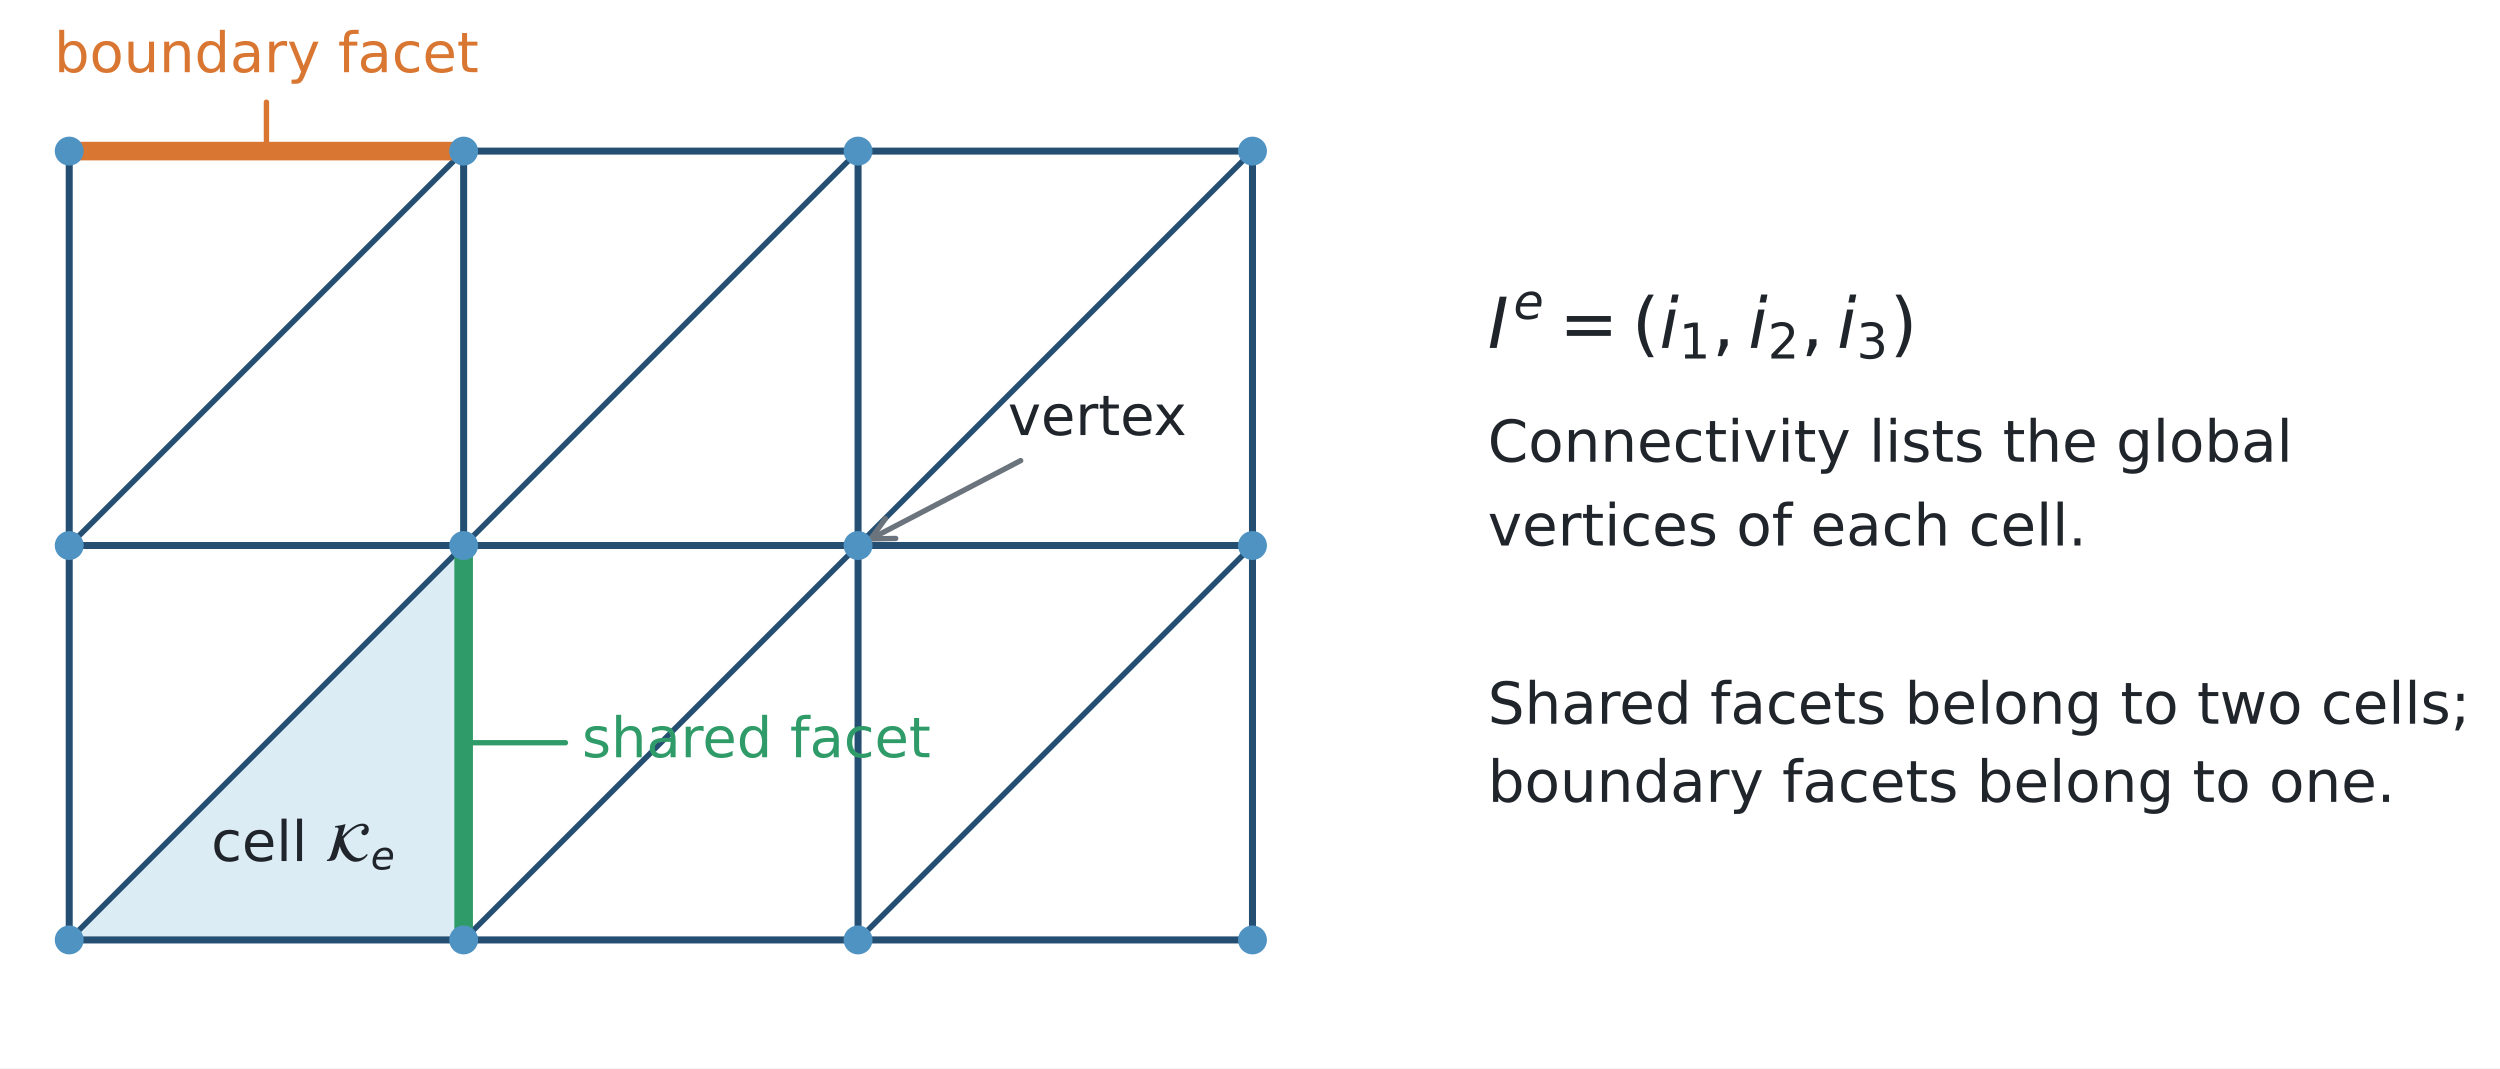
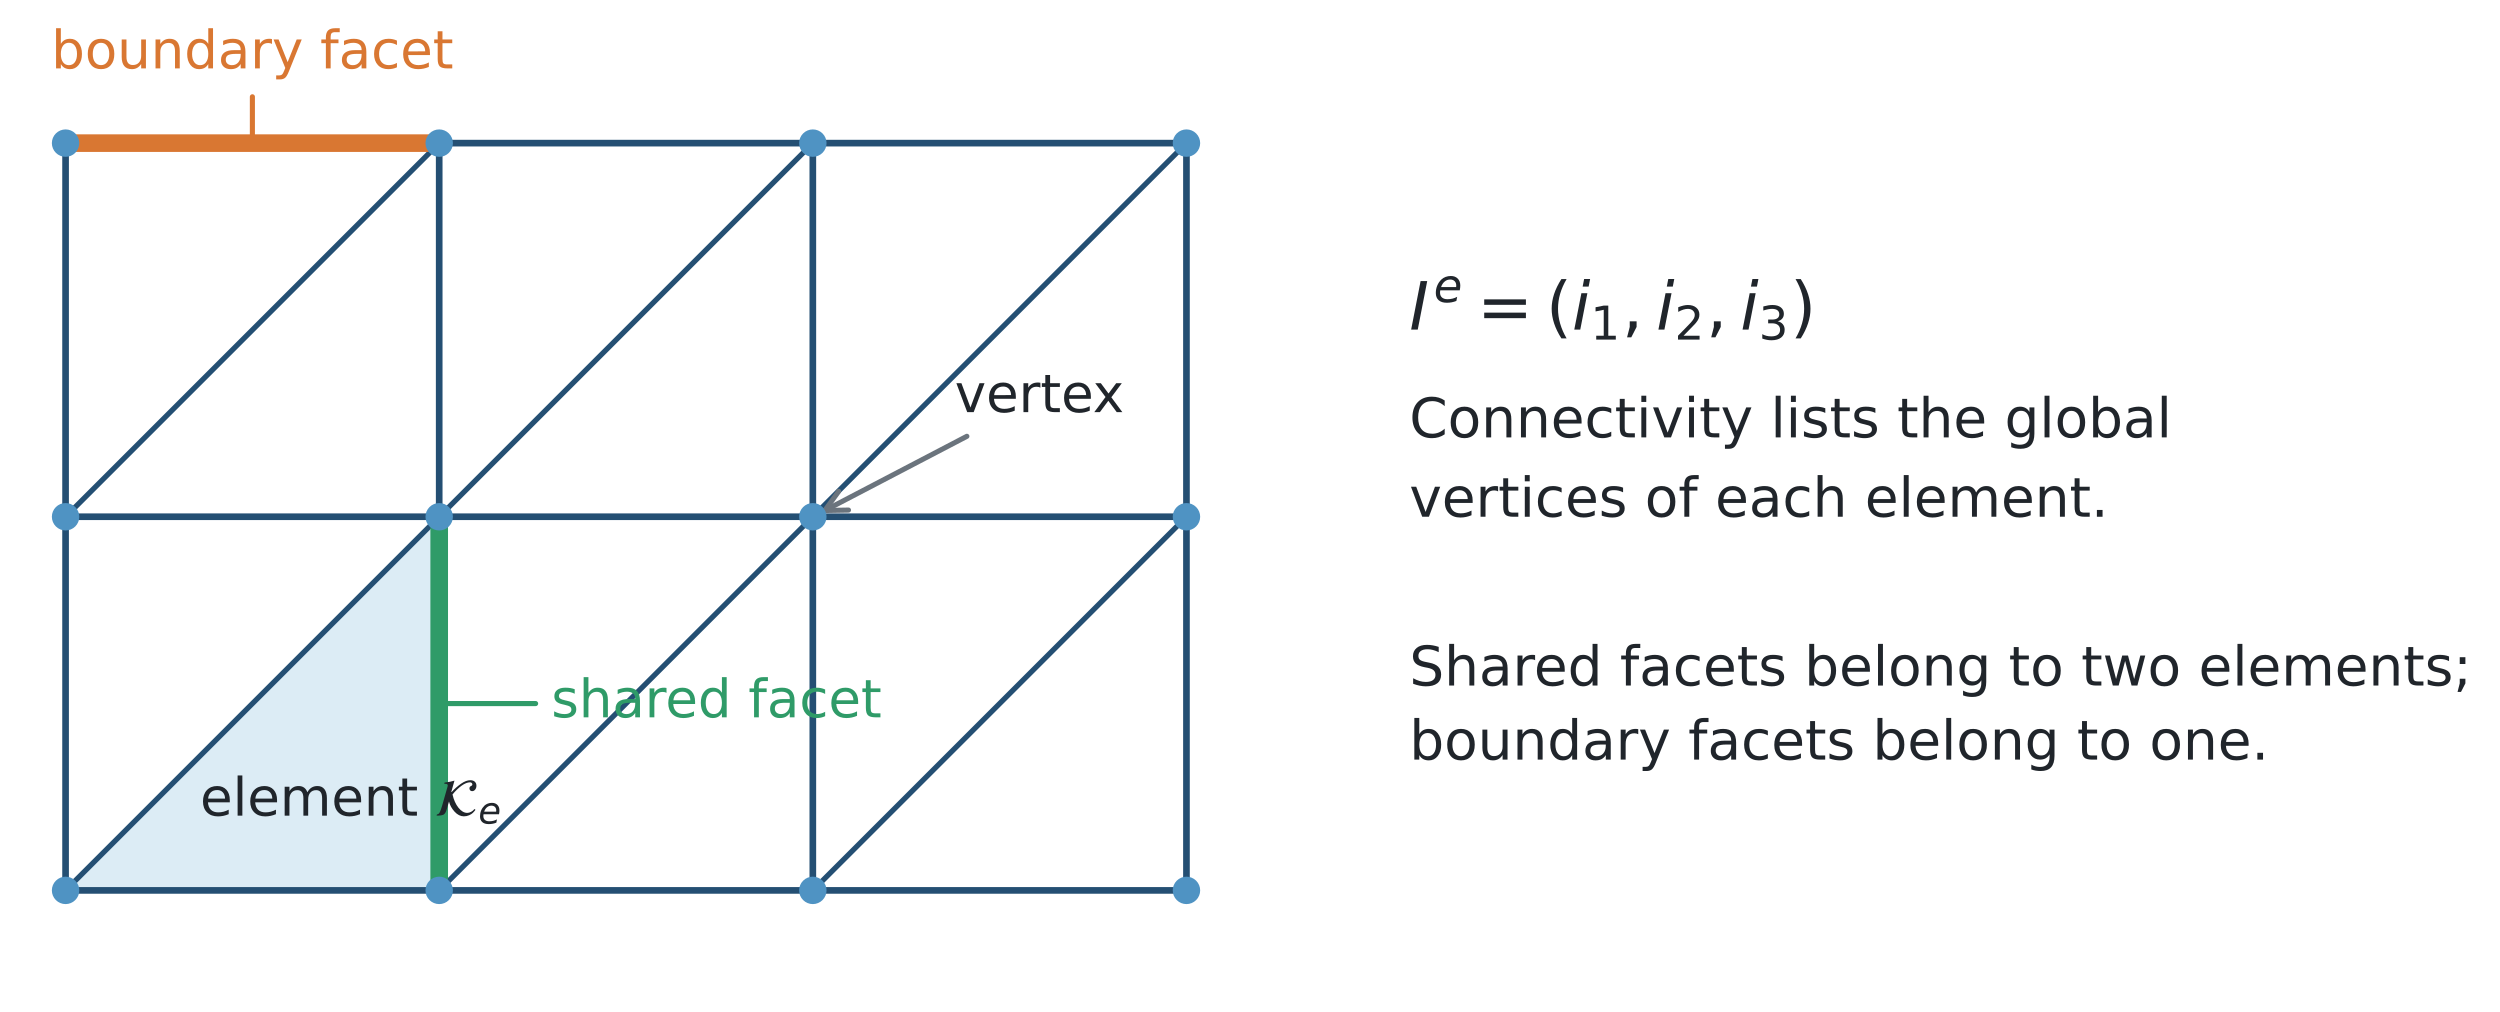
- <svg xmlns="http://www.w3.org/2000/svg" xmlns:xlink="http://www.w3.org/1999/xlink" width="604.41pt" height="258.282pt" viewBox="0 0 604.41 258.282" version="1.1">
+ <svg xmlns="http://www.w3.org/2000/svg" xmlns:xlink="http://www.w3.org/1999/xlink" width="638.049pt" height="258.282pt" viewBox="0 0 638.049 258.282" version="1.1">
  <defs>
    <style type="text/css">*{stroke-linejoin: round; stroke-linecap: butt}</style>
  </defs>
  <g id="figure_1">
    <g id="patch_1">
-       <path d="M 0 258.282 L 604.41 258.282 L 604.41 0 L 0 0 z " style="fill: #ffffff" />
+       <path d="M 0 258.282 L 638.049 258.282 L 638.049 0 L 0 0 z " style="fill: #ffffff" />
    </g>
    <g id="axes_1">
      <g id="patch_2">
-         <path d="M 16.736 227.243 L 112.092 227.243 L 112.092 131.886 z " clip-path="url(#p8cbce9c834)" style="fill: #dcecf5" />
+         <path d="M 16.736 227.243 L 112.092 227.243 L 112.092 131.886 z " clip-path="url(#p99a2622be7)" style="fill: #dcecf5" />
      </g>
      <g id="line2d_1">
-         <path d="M 16.736 227.243 L 16.736 36.529 " clip-path="url(#p8cbce9c834)" style="fill: none; stroke: #244f73; stroke-width: 1.7; stroke-linecap: square" />
+         <path d="M 16.736 227.243 L 16.736 36.529 " clip-path="url(#p99a2622be7)" style="fill: none; stroke: #244f73; stroke-width: 1.7; stroke-linecap: square" />
      </g>
      <g id="line2d_2">
-         <path d="M 112.092 227.243 L 112.092 36.529 " clip-path="url(#p8cbce9c834)" style="fill: none; stroke: #244f73; stroke-width: 1.7; stroke-linecap: square" />
+         <path d="M 112.092 227.243 L 112.092 36.529 " clip-path="url(#p99a2622be7)" style="fill: none; stroke: #244f73; stroke-width: 1.7; stroke-linecap: square" />
      </g>
      <g id="line2d_3">
-         <path d="M 207.449 227.243 L 207.449 36.529 " clip-path="url(#p8cbce9c834)" style="fill: none; stroke: #244f73; stroke-width: 1.7; stroke-linecap: square" />
+         <path d="M 207.449 227.243 L 207.449 36.529 " clip-path="url(#p99a2622be7)" style="fill: none; stroke: #244f73; stroke-width: 1.7; stroke-linecap: square" />
      </g>
      <g id="line2d_4">
-         <path d="M 302.806 227.243 L 302.806 36.529 " clip-path="url(#p8cbce9c834)" style="fill: none; stroke: #244f73; stroke-width: 1.7; stroke-linecap: square" />
+         <path d="M 302.806 227.243 L 302.806 36.529 " clip-path="url(#p99a2622be7)" style="fill: none; stroke: #244f73; stroke-width: 1.7; stroke-linecap: square" />
      </g>
      <g id="line2d_5">
-         <path d="M 16.736 227.243 L 302.806 227.243 " clip-path="url(#p8cbce9c834)" style="fill: none; stroke: #244f73; stroke-width: 1.7; stroke-linecap: square" />
+         <path d="M 16.736 227.243 L 302.806 227.243 " clip-path="url(#p99a2622be7)" style="fill: none; stroke: #244f73; stroke-width: 1.7; stroke-linecap: square" />
      </g>
      <g id="line2d_6">
-         <path d="M 16.736 131.886 L 302.806 131.886 " clip-path="url(#p8cbce9c834)" style="fill: none; stroke: #244f73; stroke-width: 1.7; stroke-linecap: square" />
+         <path d="M 16.736 131.886 L 302.806 131.886 " clip-path="url(#p99a2622be7)" style="fill: none; stroke: #244f73; stroke-width: 1.7; stroke-linecap: square" />
      </g>
      <g id="line2d_7">
-         <path d="M 16.736 36.529 L 302.806 36.529 " clip-path="url(#p8cbce9c834)" style="fill: none; stroke: #244f73; stroke-width: 1.7; stroke-linecap: square" />
+         <path d="M 16.736 36.529 L 302.806 36.529 " clip-path="url(#p99a2622be7)" style="fill: none; stroke: #244f73; stroke-width: 1.7; stroke-linecap: square" />
      </g>
      <g id="line2d_8">
-         <path d="M 16.736 227.243 L 112.092 131.886 " clip-path="url(#p8cbce9c834)" style="fill: none; stroke: #244f73; stroke-width: 1.35; stroke-linecap: square" />
+         <path d="M 16.736 227.243 L 112.092 131.886 " clip-path="url(#p99a2622be7)" style="fill: none; stroke: #244f73; stroke-width: 1.35; stroke-linecap: square" />
      </g>
      <g id="line2d_9">
-         <path d="M 16.736 131.886 L 112.092 36.529 " clip-path="url(#p8cbce9c834)" style="fill: none; stroke: #244f73; stroke-width: 1.35; stroke-linecap: square" />
+         <path d="M 16.736 131.886 L 112.092 36.529 " clip-path="url(#p99a2622be7)" style="fill: none; stroke: #244f73; stroke-width: 1.35; stroke-linecap: square" />
      </g>
      <g id="line2d_10">
-         <path d="M 112.092 227.243 L 207.449 131.886 " clip-path="url(#p8cbce9c834)" style="fill: none; stroke: #244f73; stroke-width: 1.35; stroke-linecap: square" />
+         <path d="M 112.092 227.243 L 207.449 131.886 " clip-path="url(#p99a2622be7)" style="fill: none; stroke: #244f73; stroke-width: 1.35; stroke-linecap: square" />
      </g>
      <g id="line2d_11">
-         <path d="M 112.092 131.886 L 207.449 36.529 " clip-path="url(#p8cbce9c834)" style="fill: none; stroke: #244f73; stroke-width: 1.35; stroke-linecap: square" />
+         <path d="M 112.092 131.886 L 207.449 36.529 " clip-path="url(#p99a2622be7)" style="fill: none; stroke: #244f73; stroke-width: 1.35; stroke-linecap: square" />
      </g>
      <g id="line2d_12">
-         <path d="M 207.449 227.243 L 302.806 131.886 " clip-path="url(#p8cbce9c834)" style="fill: none; stroke: #244f73; stroke-width: 1.35; stroke-linecap: square" />
+         <path d="M 207.449 227.243 L 302.806 131.886 " clip-path="url(#p99a2622be7)" style="fill: none; stroke: #244f73; stroke-width: 1.35; stroke-linecap: square" />
      </g>
      <g id="line2d_13">
-         <path d="M 207.449 131.886 L 302.806 36.529 " clip-path="url(#p8cbce9c834)" style="fill: none; stroke: #244f73; stroke-width: 1.35; stroke-linecap: square" />
+         <path d="M 207.449 131.886 L 302.806 36.529 " clip-path="url(#p99a2622be7)" style="fill: none; stroke: #244f73; stroke-width: 1.35; stroke-linecap: square" />
      </g>
      <g id="line2d_14">
-         <path d="M 16.736 36.529 L 112.092 36.529 " clip-path="url(#p8cbce9c834)" style="fill: none; stroke: #d97732; stroke-width: 4.5; stroke-linecap: round" />
+         <path d="M 16.736 36.529 L 112.092 36.529 " clip-path="url(#p99a2622be7)" style="fill: none; stroke: #d97732; stroke-width: 4.5; stroke-linecap: round" />
      </g>
      <g id="line2d_15">
-         <path d="M 112.092 227.243 L 112.092 131.886 " clip-path="url(#p8cbce9c834)" style="fill: none; stroke: #2f9b68; stroke-width: 4.5; stroke-linecap: round" />
+         <path d="M 112.092 227.243 L 112.092 131.886 " clip-path="url(#p99a2622be7)" style="fill: none; stroke: #2f9b68; stroke-width: 4.5; stroke-linecap: round" />
      </g>
      <g id="patch_3">
        <path d="M 64.414 24.703 Q 64.414 29.616 64.414 34.528 " style="fill: none; stroke: #d97732; stroke-width: 1.3; stroke-linecap: round" />
      </g>
      <g id="text_1">
        <g style="fill: #d97732" transform="translate(13.08244 17.45789) scale(0.135 -0.135)">
          <defs>
            <path id="DejaVuSans-45" d="M 3116 1747 Q 3116 2381 2855 2742 Q 2594 3103 2138 3103 Q 1681 3103 1420 2742 Q 1159 2381 1159 1747 Q 1159 1113 1420 752 Q 1681 391 2138 391 Q 2594 391 2855 752 Q 3116 1113 3116 1747 z M 1159 2969 Q 1341 3281 1617 3432 Q 1894 3584 2278 3584 Q 2916 3584 3314 3078 Q 3713 2572 3713 1747 Q 3713 922 3314 415 Q 2916 -91 2278 -91 Q 1894 -91 1617 61 Q 1341 213 1159 525 L 1159 0 L 581 0 L 581 4863 L 1159 4863 L 1159 2969 z " transform="scale(0.015625)" />
            <path id="DejaVuSans-52" d="M 1959 3097 Q 1497 3097 1228 2736 Q 959 2375 959 1747 Q 959 1119 1226 758 Q 1494 397 1959 397 Q 2419 397 2687 759 Q 2956 1122 2956 1747 Q 2956 2369 2687 2733 Q 2419 3097 1959 3097 z M 1959 3584 Q 2709 3584 3137 3096 Q 3566 2609 3566 1747 Q 3566 888 3137 398 Q 2709 -91 1959 -91 Q 1206 -91 779 398 Q 353 888 353 1747 Q 353 2609 779 3096 Q 1206 3584 1959 3584 z " transform="scale(0.015625)" />
            <path id="DejaVuSans-58" d="M 544 1381 L 544 3500 L 1119 3500 L 1119 1403 Q 1119 906 1312 657 Q 1506 409 1894 409 Q 2359 409 2629 706 Q 2900 1003 2900 1516 L 2900 3500 L 3475 3500 L 3475 0 L 2900 0 L 2900 538 Q 2691 219 2414 64 Q 2138 -91 1772 -91 Q 1169 -91 856 284 Q 544 659 544 1381 z M 1991 3584 L 1991 3584 z " transform="scale(0.015625)" />
            <path id="DejaVuSans-51" d="M 3513 2113 L 3513 0 L 2938 0 L 2938 2094 Q 2938 2591 2744 2837 Q 2550 3084 2163 3084 Q 1697 3084 1428 2787 Q 1159 2491 1159 1978 L 1159 0 L 581 0 L 581 3500 L 1159 3500 L 1159 2956 Q 1366 3272 1645 3428 Q 1925 3584 2291 3584 Q 2894 3584 3203 3211 Q 3513 2838 3513 2113 z " transform="scale(0.015625)" />
            <path id="DejaVuSans-47" d="M 2906 2969 L 2906 4863 L 3481 4863 L 3481 0 L 2906 0 L 2906 525 Q 2725 213 2448 61 Q 2172 -91 1784 -91 Q 1150 -91 751 415 Q 353 922 353 1747 Q 353 2572 751 3078 Q 1150 3584 1784 3584 Q 2172 3584 2448 3432 Q 2725 3281 2906 2969 z M 947 1747 Q 947 1113 1208 752 Q 1469 391 1925 391 Q 2381 391 2643 752 Q 2906 1113 2906 1747 Q 2906 2381 2643 2742 Q 2381 3103 1925 3103 Q 1469 3103 1208 2742 Q 947 2381 947 1747 z " transform="scale(0.015625)" />
            <path id="DejaVuSans-44" d="M 2194 1759 Q 1497 1759 1228 1600 Q 959 1441 959 1056 Q 959 750 1161 570 Q 1363 391 1709 391 Q 2188 391 2477 730 Q 2766 1069 2766 1631 L 2766 1759 L 2194 1759 z M 3341 1997 L 3341 0 L 2766 0 L 2766 531 Q 2569 213 2275 61 Q 1981 -91 1556 -91 Q 1019 -91 701 211 Q 384 513 384 1019 Q 384 1609 779 1909 Q 1175 2209 1959 2209 L 2766 2209 L 2766 2266 Q 2766 2663 2505 2880 Q 2244 3097 1772 3097 Q 1472 3097 1187 3025 Q 903 2953 641 2809 L 641 3341 Q 956 3463 1253 3523 Q 1550 3584 1831 3584 Q 2591 3584 2966 3190 Q 3341 2797 3341 1997 z " transform="scale(0.015625)" />
            <path id="DejaVuSans-55" d="M 2631 2963 Q 2534 3019 2420 3045 Q 2306 3072 2169 3072 Q 1681 3072 1420 2755 Q 1159 2438 1159 1844 L 1159 0 L 581 0 L 581 3500 L 1159 3500 L 1159 2956 Q 1341 3275 1631 3429 Q 1922 3584 2338 3584 Q 2397 3584 2469 3576 Q 2541 3569 2628 3553 L 2631 2963 z " transform="scale(0.015625)" />
            <path id="DejaVuSans-5c" d="M 2059 -325 Q 1816 -950 1584 -1140 Q 1353 -1331 966 -1331 L 506 -1331 L 506 -850 L 844 -850 Q 1081 -850 1212 -737 Q 1344 -625 1503 -206 L 1606 56 L 191 3500 L 800 3500 L 1894 763 L 2988 3500 L 3597 3500 L 2059 -325 z " transform="scale(0.015625)" />
            <path id="DejaVuSans-3" transform="scale(0.015625)" />
            <path id="DejaVuSans-49" d="M 2375 4863 L 2375 4384 L 1825 4384 Q 1516 4384 1395 4259 Q 1275 4134 1275 3809 L 1275 3500 L 2222 3500 L 2222 3053 L 1275 3053 L 1275 0 L 697 0 L 697 3053 L 147 3053 L 147 3500 L 697 3500 L 697 3744 Q 697 4328 969 4595 Q 1241 4863 1831 4863 L 2375 4863 z " transform="scale(0.015625)" />
            <path id="DejaVuSans-46" d="M 3122 3366 L 3122 2828 Q 2878 2963 2633 3030 Q 2388 3097 2138 3097 Q 1578 3097 1268 2742 Q 959 2388 959 1747 Q 959 1106 1268 751 Q 1578 397 2138 397 Q 2388 397 2633 464 Q 2878 531 3122 666 L 3122 134 Q 2881 22 2623 -34 Q 2366 -91 2075 -91 Q 1284 -91 818 406 Q 353 903 353 1747 Q 353 2603 823 3093 Q 1294 3584 2113 3584 Q 2378 3584 2631 3529 Q 2884 3475 3122 3366 z " transform="scale(0.015625)" />
            <path id="DejaVuSans-48" d="M 3597 1894 L 3597 1613 L 953 1613 Q 991 1019 1311 708 Q 1631 397 2203 397 Q 2534 397 2845 478 Q 3156 559 3463 722 L 3463 178 Q 3153 47 2828 -22 Q 2503 -91 2169 -91 Q 1331 -91 842 396 Q 353 884 353 1716 Q 353 2575 817 3079 Q 1281 3584 2069 3584 Q 2775 3584 3186 3129 Q 3597 2675 3597 1894 z M 3022 2063 Q 3016 2534 2758 2815 Q 2500 3097 2075 3097 Q 1594 3097 1305 2825 Q 1016 2553 972 2059 L 3022 2063 z " transform="scale(0.015625)" />
            <path id="DejaVuSans-57" d="M 1172 4494 L 1172 3500 L 2356 3500 L 2356 3053 L 1172 3053 L 1172 1153 Q 1172 725 1289 603 Q 1406 481 1766 481 L 2356 481 L 2356 0 L 1766 0 Q 1100 0 847 248 Q 594 497 594 1153 L 594 3053 L 172 3053 L 172 3500 L 594 3500 L 594 4494 L 1172 4494 z " transform="scale(0.015625)" />
          </defs>
          <use xlink:href="#DejaVuSans-45" />
          <use xlink:href="#DejaVuSans-52" transform="translate(63.48438 0)" />
          <use xlink:href="#DejaVuSans-58" transform="translate(124.6719 0)" />
          <use xlink:href="#DejaVuSans-51" transform="translate(188.0469 0)" />
          <use xlink:href="#DejaVuSans-47" transform="translate(251.4219 0)" />
          <use xlink:href="#DejaVuSans-44" transform="translate(314.9062 0)" />
          <use xlink:href="#DejaVuSans-55" transform="translate(376.1875 0)" />
          <use xlink:href="#DejaVuSans-5c" transform="translate(417.2969 0)" />
          <use xlink:href="#DejaVuSans-3" transform="translate(476.4844 0)" />
          <use xlink:href="#DejaVuSans-49" transform="translate(508.2656 0)" />
          <use xlink:href="#DejaVuSans-44" transform="translate(543.4688 0)" />
          <use xlink:href="#DejaVuSans-46" transform="translate(604.75 0)" />
          <use xlink:href="#DejaVuSans-48" transform="translate(659.7344 0)" />
          <use xlink:href="#DejaVuSans-57" transform="translate(721.2656 0)" />
        </g>
      </g>
      <g id="patch_4">
        <path d="M 136.699 179.564 Q 125.395 179.564 114.09 179.564 " style="fill: none; stroke: #2f9b68; stroke-width: 1.3; stroke-linecap: round" />
      </g>
      <g id="text_2">
        <g style="fill: #2f9b68" transform="translate(140.6995 183.0718) scale(0.135 -0.135)">
          <defs>
            <path id="DejaVuSans-56" d="M 2834 3397 L 2834 2853 Q 2591 2978 2328 3040 Q 2066 3103 1784 3103 Q 1356 3103 1142 2972 Q 928 2841 928 2578 Q 928 2378 1081 2264 Q 1234 2150 1697 2047 L 1894 2003 Q 2506 1872 2764 1633 Q 3022 1394 3022 966 Q 3022 478 2636 193 Q 2250 -91 1575 -91 Q 1294 -91 989 -36 Q 684 19 347 128 L 347 722 Q 666 556 975 473 Q 1284 391 1588 391 Q 1994 391 2212 530 Q 2431 669 2431 922 Q 2431 1156 2273 1281 Q 2116 1406 1581 1522 L 1381 1569 Q 847 1681 609 1914 Q 372 2147 372 2553 Q 372 3047 722 3315 Q 1072 3584 1716 3584 Q 2034 3584 2315 3537 Q 2597 3491 2834 3397 z " transform="scale(0.015625)" />
            <path id="DejaVuSans-4b" d="M 3513 2113 L 3513 0 L 2938 0 L 2938 2094 Q 2938 2591 2744 2837 Q 2550 3084 2163 3084 Q 1697 3084 1428 2787 Q 1159 2491 1159 1978 L 1159 0 L 581 0 L 581 4863 L 1159 4863 L 1159 2956 Q 1366 3272 1645 3428 Q 1925 3584 2291 3584 Q 2894 3584 3203 3211 Q 3513 2838 3513 2113 z " transform="scale(0.015625)" />
          </defs>
          <use xlink:href="#DejaVuSans-56" />
          <use xlink:href="#DejaVuSans-4b" transform="translate(52.09375 0)" />
          <use xlink:href="#DejaVuSans-44" transform="translate(115.4688 0)" />
          <use xlink:href="#DejaVuSans-55" transform="translate(176.75 0)" />
          <use xlink:href="#DejaVuSans-48" transform="translate(215.6562 0)" />
          <use xlink:href="#DejaVuSans-47" transform="translate(277.1875 0)" />
          <use xlink:href="#DejaVuSans-3" transform="translate(340.6719 0)" />
          <use xlink:href="#DejaVuSans-49" transform="translate(372.4531 0)" />
          <use xlink:href="#DejaVuSans-44" transform="translate(407.6562 0)" />
          <use xlink:href="#DejaVuSans-46" transform="translate(468.9375 0)" />
          <use xlink:href="#DejaVuSans-48" transform="translate(523.9219 0)" />
          <use xlink:href="#DejaVuSans-57" transform="translate(585.4531 0)" />
        </g>
      </g>
      <g id="patch_5">
        <path d="M 246.762 111.354 Q 227.992 121.157 210.511 130.287 " style="fill: none; stroke: #6b747d; stroke-width: 1.3; stroke-linecap: round" />
        <path d="M 216.547 130.18 L 210.511 130.287 L 214.047 125.394 " style="fill: none; stroke: #6b747d; stroke-width: 1.3; stroke-linecap: round" />
      </g>
      <g id="text_3">
        <g style="fill: #20252b" transform="translate(243.6849 105.1861) scale(0.135 -0.135)">
          <defs>
            <path id="DejaVuSans-59" d="M 191 3500 L 800 3500 L 1894 563 L 2988 3500 L 3597 3500 L 2284 0 L 1503 0 L 191 3500 z " transform="scale(0.015625)" />
            <path id="DejaVuSans-5b" d="M 3513 3500 L 2247 1797 L 3578 0 L 2900 0 L 1881 1375 L 863 0 L 184 0 L 1544 1831 L 300 3500 L 978 3500 L 1906 2253 L 2834 3500 L 3513 3500 z " transform="scale(0.015625)" />
          </defs>
          <use xlink:href="#DejaVuSans-59" />
          <use xlink:href="#DejaVuSans-48" transform="translate(59.1875 0)" />
          <use xlink:href="#DejaVuSans-55" transform="translate(120.7188 0)" />
          <use xlink:href="#DejaVuSans-57" transform="translate(161.8281 0)" />
          <use xlink:href="#DejaVuSans-48" transform="translate(201.0312 0)" />
          <use xlink:href="#DejaVuSans-5b" transform="translate(260.8125 0)" />
        </g>
      </g>
      <g id="text_4">
        <g style="fill: #20252b" transform="translate(51.06413 208.1715) scale(0.135 -0.135)">
          <defs>
            <path id="DejaVuSans-4f" d="M 603 4863 L 1178 4863 L 1178 0 L 603 0 L 603 4863 z " transform="scale(0.015625)" />
+             <path id="DejaVuSans-50" d="M 3328 2828 Q 3544 3216 3844 3400 Q 4144 3584 4550 3584 Q 5097 3584 5394 3201 Q 5691 2819 5691 2113 L 5691 0 L 5113 0 L 5113 2094 Q 5113 2597 4934 2840 Q 4756 3084 4391 3084 Q 3944 3084 3684 2787 Q 3425 2491 3425 1978 L 3425 0 L 2847 0 L 2847 2094 Q 2847 2600 2669 2842 Q 2491 3084 2119 3084 Q 1678 3084 1418 2786 Q 1159 2488 1159 1978 L 1159 0 L 581 0 L 581 3500 L 1159 3500 L 1159 2956 Q 1356 3278 1631 3431 Q 1906 3584 2284 3584 Q 2666 3584 2933 3390 Q 3200 3197 3328 2828 z " transform="scale(0.015625)" />
            <path id="STIXNonUnicode-Italic-7d" d="M 1971 2874 L 2010 2854 Q 2528 3430 3142 3859 Q 3757 4288 4275 4288 Q 4621 4288 4816 4105 Q 5011 3923 5011 3622 Q 5011 3354 4864 3158 Q 4717 2963 4486 2963 Q 4346 2963 4256 3059 Q 4166 3155 4166 3290 Q 4166 3411 4220 3481 Q 4275 3552 4342 3574 Q 4410 3597 4464 3648 Q 4518 3699 4518 3782 Q 4518 3878 4441 3955 Q 4365 4032 4230 4032 Q 3789 4032 3232 3635 Q 2675 3238 2118 2566 Q 2336 1587 2835 960 Q 3334 333 3904 333 Q 4122 333 4371 464 Q 4621 595 4768 806 L 4896 704 Q 4723 474 4569 326 Q 4416 179 4128 48 Q 3840 -83 3488 -83 Q 2886 -83 2371 477 Q 1856 1037 1690 1709 L 1434 813 Q 1280 262 1049 131 Q 819 0 192 0 L 237 154 Q 429 154 557 374 Q 685 595 858 1197 L 1517 3514 Q 1542 3590 1542 3661 Q 1542 3853 1242 3853 Q 1171 3853 1126 3846 L 1158 4006 Q 1882 4083 2355 4237 L 1971 2874 z " transform="scale(0.015625)" />
            <path id="DejaVuSans-Oblique-48" d="M 3078 2063 Q 3088 2113 3092 2166 Q 3097 2219 3097 2272 Q 3097 2653 2873 2875 Q 2650 3097 2266 3097 Q 1838 3097 1509 2826 Q 1181 2556 1013 2059 L 3078 2063 z M 3578 1613 L 903 1613 Q 884 1494 878 1425 Q 872 1356 872 1306 Q 872 872 1139 634 Q 1406 397 1894 397 Q 2269 397 2603 481 Q 2938 566 3225 728 L 3116 159 Q 2806 34 2476 -28 Q 2147 -91 1806 -91 Q 1078 -91 686 257 Q 294 606 294 1247 Q 294 1794 489 2264 Q 684 2734 1063 3103 Q 1306 3334 1642 3459 Q 1978 3584 2356 3584 Q 2950 3584 3301 3228 Q 3653 2872 3653 2272 Q 3653 2128 3634 1964 Q 3616 1800 3578 1613 z " transform="scale(0.015625)" />
          </defs>
-           <use xlink:href="#DejaVuSans-46" transform="translate(0 0.015625)" />
-           <use xlink:href="#DejaVuSans-48" transform="translate(54.98047 0.015625)" />
-           <use xlink:href="#DejaVuSans-4f" transform="translate(116.5039 0.015625)" />
-           <use xlink:href="#DejaVuSans-4f" transform="translate(144.2871 0.015625)" />
-           <use xlink:href="#DejaVuSans-3" transform="translate(172.0703 0.015625)" />
-           <use xlink:href="#STIXNonUnicode-Italic-7d" transform="translate(203.8574 0.015625)" />
-           <use xlink:href="#DejaVuSans-Oblique-48" transform="translate(285.7144 -14.98433) scale(0.7)" />
+           <use xlink:href="#DejaVuSans-48" transform="translate(0 0.015625)" />
+           <use xlink:href="#DejaVuSans-4f" transform="translate(61.52344 0.015625)" />
+           <use xlink:href="#DejaVuSans-48" transform="translate(89.30664 0.015625)" />
+           <use xlink:href="#DejaVuSans-50" transform="translate(150.8301 0.015625)" />
+           <use xlink:href="#DejaVuSans-48" transform="translate(248.2422 0.015625)" />
+           <use xlink:href="#DejaVuSans-51" transform="translate(309.7656 0.015625)" />
+           <use xlink:href="#DejaVuSans-57" transform="translate(373.1445 0.015625)" />
+           <use xlink:href="#DejaVuSans-3" transform="translate(412.3535 0.015625)" />
+           <use xlink:href="#STIXNonUnicode-Italic-7d" transform="translate(444.1406 0.015625)" />
+           <use xlink:href="#DejaVuSans-Oblique-48" transform="translate(525.9976 -14.98433) scale(0.7)" />
        </g>
      </g>
      <g id="line2d_16">
        <defs>
-           <path id="m0d644a3946" d="M 0 3 C 0.796 3 1.559 2.684 2.121 2.121 C 2.684 1.559 3 0.796 3 0 C 3 -0.796 2.684 -1.559 2.121 -2.121 C 1.559 -2.684 0.796 -3 0 -3 C -0.796 -3 -1.559 -2.684 -2.121 -2.121 C -2.684 -1.559 -3 -0.796 -3 0 C -3 0.796 -2.684 1.559 -2.121 2.121 C -1.559 2.684 -0.796 3 0 3 z " style="stroke: #4f93c3" />
+           <path id="m19e41e0203" d="M 0 3 C 0.796 3 1.559 2.684 2.121 2.121 C 2.684 1.559 3 0.796 3 0 C 3 -0.796 2.684 -1.559 2.121 -2.121 C 1.559 -2.684 0.796 -3 0 -3 C -0.796 -3 -1.559 -2.684 -2.121 -2.121 C -2.684 -1.559 -3 -0.796 -3 0 C -3 0.796 -2.684 1.559 -2.121 2.121 C -1.559 2.684 -0.796 3 0 3 z " style="stroke: #4f93c3" />
        </defs>
-         <g clip-path="url(#p8cbce9c834)">
-           <use xlink:href="#m0d644a3946" x="16.736" y="227.243" style="fill: #4f93c3; stroke: #4f93c3" />
+         <g clip-path="url(#p99a2622be7)">
+           <use xlink:href="#m19e41e0203" x="16.736" y="227.243" style="fill: #4f93c3; stroke: #4f93c3" />
        </g>
      </g>
      <g id="line2d_17">
-         <g clip-path="url(#p8cbce9c834)">
-           <use xlink:href="#m0d644a3946" x="16.736" y="131.886" style="fill: #4f93c3; stroke: #4f93c3" />
+         <g clip-path="url(#p99a2622be7)">
+           <use xlink:href="#m19e41e0203" x="16.736" y="131.886" style="fill: #4f93c3; stroke: #4f93c3" />
        </g>
      </g>
      <g id="line2d_18">
-         <g clip-path="url(#p8cbce9c834)">
-           <use xlink:href="#m0d644a3946" x="16.736" y="36.529" style="fill: #4f93c3; stroke: #4f93c3" />
+         <g clip-path="url(#p99a2622be7)">
+           <use xlink:href="#m19e41e0203" x="16.736" y="36.529" style="fill: #4f93c3; stroke: #4f93c3" />
        </g>
      </g>
      <g id="line2d_19">
-         <g clip-path="url(#p8cbce9c834)">
-           <use xlink:href="#m0d644a3946" x="112.092" y="227.243" style="fill: #4f93c3; stroke: #4f93c3" />
+         <g clip-path="url(#p99a2622be7)">
+           <use xlink:href="#m19e41e0203" x="112.092" y="227.243" style="fill: #4f93c3; stroke: #4f93c3" />
        </g>
      </g>
      <g id="line2d_20">
-         <g clip-path="url(#p8cbce9c834)">
-           <use xlink:href="#m0d644a3946" x="112.092" y="131.886" style="fill: #4f93c3; stroke: #4f93c3" />
+         <g clip-path="url(#p99a2622be7)">
+           <use xlink:href="#m19e41e0203" x="112.092" y="131.886" style="fill: #4f93c3; stroke: #4f93c3" />
        </g>
      </g>
      <g id="line2d_21">
-         <g clip-path="url(#p8cbce9c834)">
-           <use xlink:href="#m0d644a3946" x="112.092" y="36.529" style="fill: #4f93c3; stroke: #4f93c3" />
+         <g clip-path="url(#p99a2622be7)">
+           <use xlink:href="#m19e41e0203" x="112.092" y="36.529" style="fill: #4f93c3; stroke: #4f93c3" />
        </g>
      </g>
      <g id="line2d_22">
-         <g clip-path="url(#p8cbce9c834)">
-           <use xlink:href="#m0d644a3946" x="207.449" y="227.243" style="fill: #4f93c3; stroke: #4f93c3" />
+         <g clip-path="url(#p99a2622be7)">
+           <use xlink:href="#m19e41e0203" x="207.449" y="227.243" style="fill: #4f93c3; stroke: #4f93c3" />
        </g>
      </g>
      <g id="line2d_23">
-         <g clip-path="url(#p8cbce9c834)">
-           <use xlink:href="#m0d644a3946" x="207.449" y="131.886" style="fill: #4f93c3; stroke: #4f93c3" />
+         <g clip-path="url(#p99a2622be7)">
+           <use xlink:href="#m19e41e0203" x="207.449" y="131.886" style="fill: #4f93c3; stroke: #4f93c3" />
        </g>
      </g>
      <g id="line2d_24">
-         <g clip-path="url(#p8cbce9c834)">
-           <use xlink:href="#m0d644a3946" x="207.449" y="36.529" style="fill: #4f93c3; stroke: #4f93c3" />
+         <g clip-path="url(#p99a2622be7)">
+           <use xlink:href="#m19e41e0203" x="207.449" y="36.529" style="fill: #4f93c3; stroke: #4f93c3" />
        </g>
      </g>
      <g id="line2d_25">
-         <g clip-path="url(#p8cbce9c834)">
-           <use xlink:href="#m0d644a3946" x="302.806" y="227.243" style="fill: #4f93c3; stroke: #4f93c3" />
+         <g clip-path="url(#p99a2622be7)">
+           <use xlink:href="#m19e41e0203" x="302.806" y="227.243" style="fill: #4f93c3; stroke: #4f93c3" />
        </g>
      </g>
      <g id="line2d_26">
-         <g clip-path="url(#p8cbce9c834)">
-           <use xlink:href="#m0d644a3946" x="302.806" y="131.886" style="fill: #4f93c3; stroke: #4f93c3" />
+         <g clip-path="url(#p99a2622be7)">
+           <use xlink:href="#m19e41e0203" x="302.806" y="131.886" style="fill: #4f93c3; stroke: #4f93c3" />
        </g>
      </g>
      <g id="line2d_27">
-         <g clip-path="url(#p8cbce9c834)">
-           <use xlink:href="#m0d644a3946" x="302.806" y="36.529" style="fill: #4f93c3; stroke: #4f93c3" />
+         <g clip-path="url(#p99a2622be7)">
+           <use xlink:href="#m19e41e0203" x="302.806" y="36.529" style="fill: #4f93c3; stroke: #4f93c3" />
        </g>
      </g>
    </g>
    <g id="axes_2">
      <g id="text_5">
        <g style="fill: #20252b" transform="translate(359.6954 84.20765) scale(0.17 -0.17)">
          <defs>
            <path id="DejaVuSans-Oblique-2c" d="M 1081 4666 L 1716 4666 L 806 0 L 172 0 L 1081 4666 z " transform="scale(0.015625)" />
            <path id="DejaVuSans-20" d="M 678 2906 L 4684 2906 L 4684 2381 L 678 2381 L 678 2906 z M 678 1631 L 4684 1631 L 4684 1100 L 678 1100 L 678 1631 z " transform="scale(0.015625)" />
            <path id="DejaVuSans-b" d="M 1984 4856 Q 1566 4138 1362 3434 Q 1159 2731 1159 2009 Q 1159 1288 1364 580 Q 1569 -128 1984 -844 L 1484 -844 Q 1016 -109 783 600 Q 550 1309 550 2009 Q 550 2706 781 3412 Q 1013 4119 1484 4856 L 1984 4856 z " transform="scale(0.015625)" />
            <path id="DejaVuSans-Oblique-4c" d="M 1172 4863 L 1747 4863 L 1606 4134 L 1031 4134 L 1172 4863 z M 909 3500 L 1484 3500 L 800 0 L 225 0 L 909 3500 z " transform="scale(0.015625)" />
            <path id="DejaVuSans-14" d="M 794 531 L 1825 531 L 1825 4091 L 703 3866 L 703 4441 L 1819 4666 L 2450 4666 L 2450 531 L 3481 531 L 3481 0 L 794 0 L 794 531 z " transform="scale(0.015625)" />
            <path id="DejaVuSans-f" d="M 750 794 L 1409 794 L 1409 256 L 897 -744 L 494 -744 L 750 256 L 750 794 z " transform="scale(0.015625)" />
            <path id="DejaVuSans-15" d="M 1228 531 L 3431 531 L 3431 0 L 469 0 L 469 531 Q 828 903 1448 1529 Q 2069 2156 2228 2338 Q 2531 2678 2651 2914 Q 2772 3150 2772 3378 Q 2772 3750 2511 3984 Q 2250 4219 1831 4219 Q 1534 4219 1204 4116 Q 875 4013 500 3803 L 500 4441 Q 881 4594 1212 4672 Q 1544 4750 1819 4750 Q 2544 4750 2975 4387 Q 3406 4025 3406 3419 Q 3406 3131 3298 2873 Q 3191 2616 2906 2266 Q 2828 2175 2409 1742 Q 1991 1309 1228 531 z " transform="scale(0.015625)" />
            <path id="DejaVuSans-16" d="M 2597 2516 Q 3050 2419 3304 2112 Q 3559 1806 3559 1356 Q 3559 666 3084 287 Q 2609 -91 1734 -91 Q 1441 -91 1130 -33 Q 819 25 488 141 L 488 750 Q 750 597 1062 519 Q 1375 441 1716 441 Q 2309 441 2620 675 Q 2931 909 2931 1356 Q 2931 1769 2642 2001 Q 2353 2234 1838 2234 L 1294 2234 L 1294 2753 L 1863 2753 Q 2328 2753 2575 2939 Q 2822 3125 2822 3475 Q 2822 3834 2567 4026 Q 2313 4219 1838 4219 Q 1578 4219 1281 4162 Q 984 4106 628 3988 L 628 4550 Q 988 4650 1302 4700 Q 1616 4750 1894 4750 Q 2613 4750 3031 4423 Q 3450 4097 3450 3541 Q 3450 3153 3228 2886 Q 3006 2619 2597 2516 z " transform="scale(0.015625)" />
            <path id="DejaVuSans-c" d="M 513 4856 L 1013 4856 Q 1481 4119 1714 3412 Q 1947 2706 1947 2009 Q 1947 1309 1714 600 Q 1481 -109 1013 -844 L 513 -844 Q 928 -128 1133 580 Q 1338 1288 1338 2009 Q 1338 2731 1133 3434 Q 928 4138 513 4856 z " transform="scale(0.015625)" />
          </defs>
          <use xlink:href="#DejaVuSans-Oblique-2c" transform="translate(0 0.5)" />
          <use xlink:href="#DejaVuSans-Oblique-48" transform="translate(36.50896 41.8) scale(0.7)" />
          <use xlink:href="#DejaVuSans-20" transform="translate(101.7922 0.5)" />
          <use xlink:href="#DejaVuSans-b" transform="translate(205.0636 0.5)" />
          <use xlink:href="#DejaVuSans-Oblique-4c" transform="translate(244.0773 0.5)" />
          <use xlink:href="#DejaVuSans-14" transform="translate(271.8605 -14.49995) scale(0.7)" />
          <use xlink:href="#DejaVuSans-f" transform="translate(319.131 0.5)" />
          <use xlink:href="#DejaVuSans-Oblique-4c" transform="translate(370.4006 0.5)" />
          <use xlink:href="#DejaVuSans-15" transform="translate(398.1838 -14.49995) scale(0.7)" />
          <use xlink:href="#DejaVuSans-f" transform="translate(445.4543 0.5)" />
          <use xlink:href="#DejaVuSans-Oblique-4c" transform="translate(496.7238 0.5)" />
          <use xlink:href="#DejaVuSans-16" transform="translate(524.507 -14.49995) scale(0.7)" />
          <use xlink:href="#DejaVuSans-c" transform="translate(571.7775 0.5)" />
        </g>
      </g>
      <g id="text_6">
        <g style="fill: #20252b" transform="translate(359.6954 111.6298) scale(0.14 -0.14)">
          <defs>
            <path id="DejaVuSans-26" d="M 4122 4306 L 4122 3641 Q 3803 3938 3442 4084 Q 3081 4231 2675 4231 Q 1875 4231 1450 3742 Q 1025 3253 1025 2328 Q 1025 1406 1450 917 Q 1875 428 2675 428 Q 3081 428 3442 575 Q 3803 722 4122 1019 L 4122 359 Q 3791 134 3420 21 Q 3050 -91 2638 -91 Q 1578 -91 968 557 Q 359 1206 359 2328 Q 359 3453 968 4101 Q 1578 4750 2638 4750 Q 3056 4750 3426 4639 Q 3797 4528 4122 4306 z " transform="scale(0.015625)" />
            <path id="DejaVuSans-4c" d="M 603 3500 L 1178 3500 L 1178 0 L 603 0 L 603 3500 z M 603 4863 L 1178 4863 L 1178 4134 L 603 4134 L 603 4863 z " transform="scale(0.015625)" />
            <path id="DejaVuSans-4a" d="M 2906 1791 Q 2906 2416 2648 2759 Q 2391 3103 1925 3103 Q 1463 3103 1205 2759 Q 947 2416 947 1791 Q 947 1169 1205 825 Q 1463 481 1925 481 Q 2391 481 2648 825 Q 2906 1169 2906 1791 z M 3481 434 Q 3481 -459 3084 -895 Q 2688 -1331 1869 -1331 Q 1566 -1331 1297 -1286 Q 1028 -1241 775 -1147 L 775 -588 Q 1028 -725 1275 -790 Q 1522 -856 1778 -856 Q 2344 -856 2625 -561 Q 2906 -266 2906 331 L 2906 616 Q 2728 306 2450 153 Q 2172 0 1784 0 Q 1141 0 747 490 Q 353 981 353 1791 Q 353 2603 747 3093 Q 1141 3584 1784 3584 Q 2172 3584 2450 3431 Q 2728 3278 2906 2969 L 2906 3500 L 3481 3500 L 3481 434 z " transform="scale(0.015625)" />
          </defs>
          <use xlink:href="#DejaVuSans-26" />
          <use xlink:href="#DejaVuSans-52" transform="translate(69.82812 0)" />
          <use xlink:href="#DejaVuSans-51" transform="translate(131.0156 0)" />
          <use xlink:href="#DejaVuSans-51" transform="translate(194.3906 0)" />
          <use xlink:href="#DejaVuSans-48" transform="translate(257.7656 0)" />
          <use xlink:href="#DejaVuSans-46" transform="translate(319.2969 0)" />
          <use xlink:href="#DejaVuSans-57" transform="translate(374.2812 0)" />
          <use xlink:href="#DejaVuSans-4c" transform="translate(413.4844 0)" />
          <use xlink:href="#DejaVuSans-59" transform="translate(441.2656 0)" />
          <use xlink:href="#DejaVuSans-4c" transform="translate(500.4531 0)" />
          <use xlink:href="#DejaVuSans-57" transform="translate(528.2344 0)" />
          <use xlink:href="#DejaVuSans-5c" transform="translate(567.4375 0)" />
          <use xlink:href="#DejaVuSans-3" transform="translate(626.625 0)" />
          <use xlink:href="#DejaVuSans-4f" transform="translate(658.4062 0)" />
          <use xlink:href="#DejaVuSans-4c" transform="translate(686.1875 0)" />
          <use xlink:href="#DejaVuSans-56" transform="translate(713.9688 0)" />
          <use xlink:href="#DejaVuSans-57" transform="translate(766.0625 0)" />
          <use xlink:href="#DejaVuSans-56" transform="translate(805.2656 0)" />
          <use xlink:href="#DejaVuSans-3" transform="translate(857.3594 0)" />
          <use xlink:href="#DejaVuSans-57" transform="translate(889.1406 0)" />
          <use xlink:href="#DejaVuSans-4b" transform="translate(928.3438 0)" />
          <use xlink:href="#DejaVuSans-48" transform="translate(991.7188 0)" />
          <use xlink:href="#DejaVuSans-3" transform="translate(1053.25 0)" />
          <use xlink:href="#DejaVuSans-4a" transform="translate(1085.031 0)" />
          <use xlink:href="#DejaVuSans-4f" transform="translate(1148.516 0)" />
          <use xlink:href="#DejaVuSans-52" transform="translate(1176.297 0)" />
          <use xlink:href="#DejaVuSans-45" transform="translate(1237.484 0)" />
          <use xlink:href="#DejaVuSans-44" transform="translate(1300.969 0)" />
          <use xlink:href="#DejaVuSans-4f" transform="translate(1362.25 0)" />
        </g>
        <g style="fill: #20252b" transform="translate(359.6954 131.8861) scale(0.14 -0.14)">
          <defs>
            <path id="DejaVuSans-11" d="M 684 794 L 1344 794 L 1344 0 L 684 0 L 684 794 z " transform="scale(0.015625)" />
          </defs>
          <use xlink:href="#DejaVuSans-59" />
          <use xlink:href="#DejaVuSans-48" transform="translate(59.1875 0)" />
          <use xlink:href="#DejaVuSans-55" transform="translate(120.7188 0)" />
          <use xlink:href="#DejaVuSans-57" transform="translate(161.8281 0)" />
          <use xlink:href="#DejaVuSans-4c" transform="translate(201.0312 0)" />
          <use xlink:href="#DejaVuSans-46" transform="translate(228.8125 0)" />
          <use xlink:href="#DejaVuSans-48" transform="translate(283.7969 0)" />
          <use xlink:href="#DejaVuSans-56" transform="translate(345.3281 0)" />
          <use xlink:href="#DejaVuSans-3" transform="translate(397.4219 0)" />
          <use xlink:href="#DejaVuSans-52" transform="translate(429.2031 0)" />
          <use xlink:href="#DejaVuSans-49" transform="translate(490.3906 0)" />
          <use xlink:href="#DejaVuSans-3" transform="translate(525.5938 0)" />
          <use xlink:href="#DejaVuSans-48" transform="translate(557.375 0)" />
          <use xlink:href="#DejaVuSans-44" transform="translate(618.9062 0)" />
          <use xlink:href="#DejaVuSans-46" transform="translate(680.1875 0)" />
          <use xlink:href="#DejaVuSans-4b" transform="translate(735.1719 0)" />
          <use xlink:href="#DejaVuSans-3" transform="translate(798.5469 0)" />
-           <use xlink:href="#DejaVuSans-46" transform="translate(830.3281 0)" />
-           <use xlink:href="#DejaVuSans-48" transform="translate(885.3125 0)" />
-           <use xlink:href="#DejaVuSans-4f" transform="translate(946.8438 0)" />
-           <use xlink:href="#DejaVuSans-4f" transform="translate(974.625 0)" />
-           <use xlink:href="#DejaVuSans-11" transform="translate(1002.406 0)" />
+           <use xlink:href="#DejaVuSans-48" transform="translate(830.3281 0)" />
+           <use xlink:href="#DejaVuSans-4f" transform="translate(891.8594 0)" />
+           <use xlink:href="#DejaVuSans-48" transform="translate(919.6406 0)" />
+           <use xlink:href="#DejaVuSans-50" transform="translate(981.1719 0)" />
+           <use xlink:href="#DejaVuSans-48" transform="translate(1078.578 0)" />
+           <use xlink:href="#DejaVuSans-51" transform="translate(1140.109 0)" />
+           <use xlink:href="#DejaVuSans-57" transform="translate(1203.484 0)" />
+           <use xlink:href="#DejaVuSans-11" transform="translate(1242.688 0)" />
        </g>
      </g>
      <g id="text_7">
        <g style="fill: #20252b" transform="translate(359.6954 174.968) scale(0.14 -0.14)">
          <defs>
            <path id="DejaVuSans-36" d="M 3425 4513 L 3425 3897 Q 3066 4069 2747 4153 Q 2428 4238 2131 4238 Q 1616 4238 1336 4038 Q 1056 3838 1056 3469 Q 1056 3159 1242 3001 Q 1428 2844 1947 2747 L 2328 2669 Q 3034 2534 3370 2195 Q 3706 1856 3706 1288 Q 3706 609 3251 259 Q 2797 -91 1919 -91 Q 1588 -91 1214 -16 Q 841 59 441 206 L 441 856 Q 825 641 1194 531 Q 1563 422 1919 422 Q 2459 422 2753 634 Q 3047 847 3047 1241 Q 3047 1584 2836 1778 Q 2625 1972 2144 2069 L 1759 2144 Q 1053 2284 737 2584 Q 422 2884 422 3419 Q 422 4038 858 4394 Q 1294 4750 2059 4750 Q 2388 4750 2728 4690 Q 3069 4631 3425 4513 z " transform="scale(0.015625)" />
            <path id="DejaVuSans-5a" d="M 269 3500 L 844 3500 L 1563 769 L 2278 3500 L 2956 3500 L 3675 769 L 4391 3500 L 4966 3500 L 4050 0 L 3372 0 L 2619 2869 L 1863 0 L 1184 0 L 269 3500 z " transform="scale(0.015625)" />
            <path id="DejaVuSans-1e" d="M 750 3309 L 1409 3309 L 1409 2516 L 750 2516 L 750 3309 z M 750 794 L 1409 794 L 1409 256 L 897 -744 L 494 -744 L 750 256 L 750 794 z " transform="scale(0.015625)" />
          </defs>
          <use xlink:href="#DejaVuSans-36" />
          <use xlink:href="#DejaVuSans-4b" transform="translate(63.48438 0)" />
          <use xlink:href="#DejaVuSans-44" transform="translate(126.8594 0)" />
          <use xlink:href="#DejaVuSans-55" transform="translate(188.1406 0)" />
          <use xlink:href="#DejaVuSans-48" transform="translate(227.0469 0)" />
          <use xlink:href="#DejaVuSans-47" transform="translate(288.5781 0)" />
          <use xlink:href="#DejaVuSans-3" transform="translate(352.0625 0)" />
          <use xlink:href="#DejaVuSans-49" transform="translate(383.8438 0)" />
          <use xlink:href="#DejaVuSans-44" transform="translate(419.0469 0)" />
          <use xlink:href="#DejaVuSans-46" transform="translate(480.3281 0)" />
          <use xlink:href="#DejaVuSans-48" transform="translate(535.3125 0)" />
          <use xlink:href="#DejaVuSans-57" transform="translate(596.8438 0)" />
          <use xlink:href="#DejaVuSans-56" transform="translate(636.0469 0)" />
          <use xlink:href="#DejaVuSans-3" transform="translate(688.1406 0)" />
          <use xlink:href="#DejaVuSans-45" transform="translate(719.9219 0)" />
          <use xlink:href="#DejaVuSans-48" transform="translate(783.4062 0)" />
          <use xlink:href="#DejaVuSans-4f" transform="translate(844.9375 0)" />
          <use xlink:href="#DejaVuSans-52" transform="translate(872.7188 0)" />
          <use xlink:href="#DejaVuSans-51" transform="translate(933.9062 0)" />
          <use xlink:href="#DejaVuSans-4a" transform="translate(997.2812 0)" />
          <use xlink:href="#DejaVuSans-3" transform="translate(1060.766 0)" />
          <use xlink:href="#DejaVuSans-57" transform="translate(1092.547 0)" />
          <use xlink:href="#DejaVuSans-52" transform="translate(1131.75 0)" />
          <use xlink:href="#DejaVuSans-3" transform="translate(1192.938 0)" />
          <use xlink:href="#DejaVuSans-57" transform="translate(1224.719 0)" />
          <use xlink:href="#DejaVuSans-5a" transform="translate(1263.922 0)" />
          <use xlink:href="#DejaVuSans-52" transform="translate(1345.703 0)" />
          <use xlink:href="#DejaVuSans-3" transform="translate(1406.891 0)" />
-           <use xlink:href="#DejaVuSans-46" transform="translate(1438.672 0)" />
-           <use xlink:href="#DejaVuSans-48" transform="translate(1493.656 0)" />
-           <use xlink:href="#DejaVuSans-4f" transform="translate(1555.188 0)" />
-           <use xlink:href="#DejaVuSans-4f" transform="translate(1582.969 0)" />
-           <use xlink:href="#DejaVuSans-56" transform="translate(1610.75 0)" />
-           <use xlink:href="#DejaVuSans-1e" transform="translate(1662.844 0)" />
+           <use xlink:href="#DejaVuSans-48" transform="translate(1438.672 0)" />
+           <use xlink:href="#DejaVuSans-4f" transform="translate(1500.203 0)" />
+           <use xlink:href="#DejaVuSans-48" transform="translate(1527.984 0)" />
+           <use xlink:href="#DejaVuSans-50" transform="translate(1589.516 0)" />
+           <use xlink:href="#DejaVuSans-48" transform="translate(1686.922 0)" />
+           <use xlink:href="#DejaVuSans-51" transform="translate(1748.453 0)" />
+           <use xlink:href="#DejaVuSans-57" transform="translate(1811.828 0)" />
+           <use xlink:href="#DejaVuSans-56" transform="translate(1851.031 0)" />
+           <use xlink:href="#DejaVuSans-1e" transform="translate(1903.125 0)" />
        </g>
        <g style="fill: #20252b" transform="translate(359.6954 193.868) scale(0.14 -0.14)">
          <use xlink:href="#DejaVuSans-45" />
          <use xlink:href="#DejaVuSans-52" transform="translate(63.48438 0)" />
          <use xlink:href="#DejaVuSans-58" transform="translate(124.6719 0)" />
          <use xlink:href="#DejaVuSans-51" transform="translate(188.0469 0)" />
          <use xlink:href="#DejaVuSans-47" transform="translate(251.4219 0)" />
          <use xlink:href="#DejaVuSans-44" transform="translate(314.9062 0)" />
          <use xlink:href="#DejaVuSans-55" transform="translate(376.1875 0)" />
          <use xlink:href="#DejaVuSans-5c" transform="translate(417.2969 0)" />
          <use xlink:href="#DejaVuSans-3" transform="translate(476.4844 0)" />
          <use xlink:href="#DejaVuSans-49" transform="translate(508.2656 0)" />
          <use xlink:href="#DejaVuSans-44" transform="translate(543.4688 0)" />
          <use xlink:href="#DejaVuSans-46" transform="translate(604.75 0)" />
          <use xlink:href="#DejaVuSans-48" transform="translate(659.7344 0)" />
          <use xlink:href="#DejaVuSans-57" transform="translate(721.2656 0)" />
          <use xlink:href="#DejaVuSans-56" transform="translate(760.4688 0)" />
          <use xlink:href="#DejaVuSans-3" transform="translate(812.5625 0)" />
          <use xlink:href="#DejaVuSans-45" transform="translate(844.3438 0)" />
          <use xlink:href="#DejaVuSans-48" transform="translate(907.8281 0)" />
          <use xlink:href="#DejaVuSans-4f" transform="translate(969.3594 0)" />
          <use xlink:href="#DejaVuSans-52" transform="translate(997.1406 0)" />
          <use xlink:href="#DejaVuSans-51" transform="translate(1058.328 0)" />
          <use xlink:href="#DejaVuSans-4a" transform="translate(1121.703 0)" />
          <use xlink:href="#DejaVuSans-3" transform="translate(1185.188 0)" />
          <use xlink:href="#DejaVuSans-57" transform="translate(1216.969 0)" />
          <use xlink:href="#DejaVuSans-52" transform="translate(1256.172 0)" />
          <use xlink:href="#DejaVuSans-3" transform="translate(1317.359 0)" />
          <use xlink:href="#DejaVuSans-52" transform="translate(1349.141 0)" />
          <use xlink:href="#DejaVuSans-51" transform="translate(1410.328 0)" />
          <use xlink:href="#DejaVuSans-48" transform="translate(1473.703 0)" />
          <use xlink:href="#DejaVuSans-11" transform="translate(1535.234 0)" />
        </g>
      </g>
    </g>
  </g>
  <defs>
-     <clipPath id="p8cbce9c834">
+     <clipPath id="p99a2622be7">
      <rect x="7.2" y="12.69" width="319.445" height="238.392" />
    </clipPath>
  </defs>
</svg>
